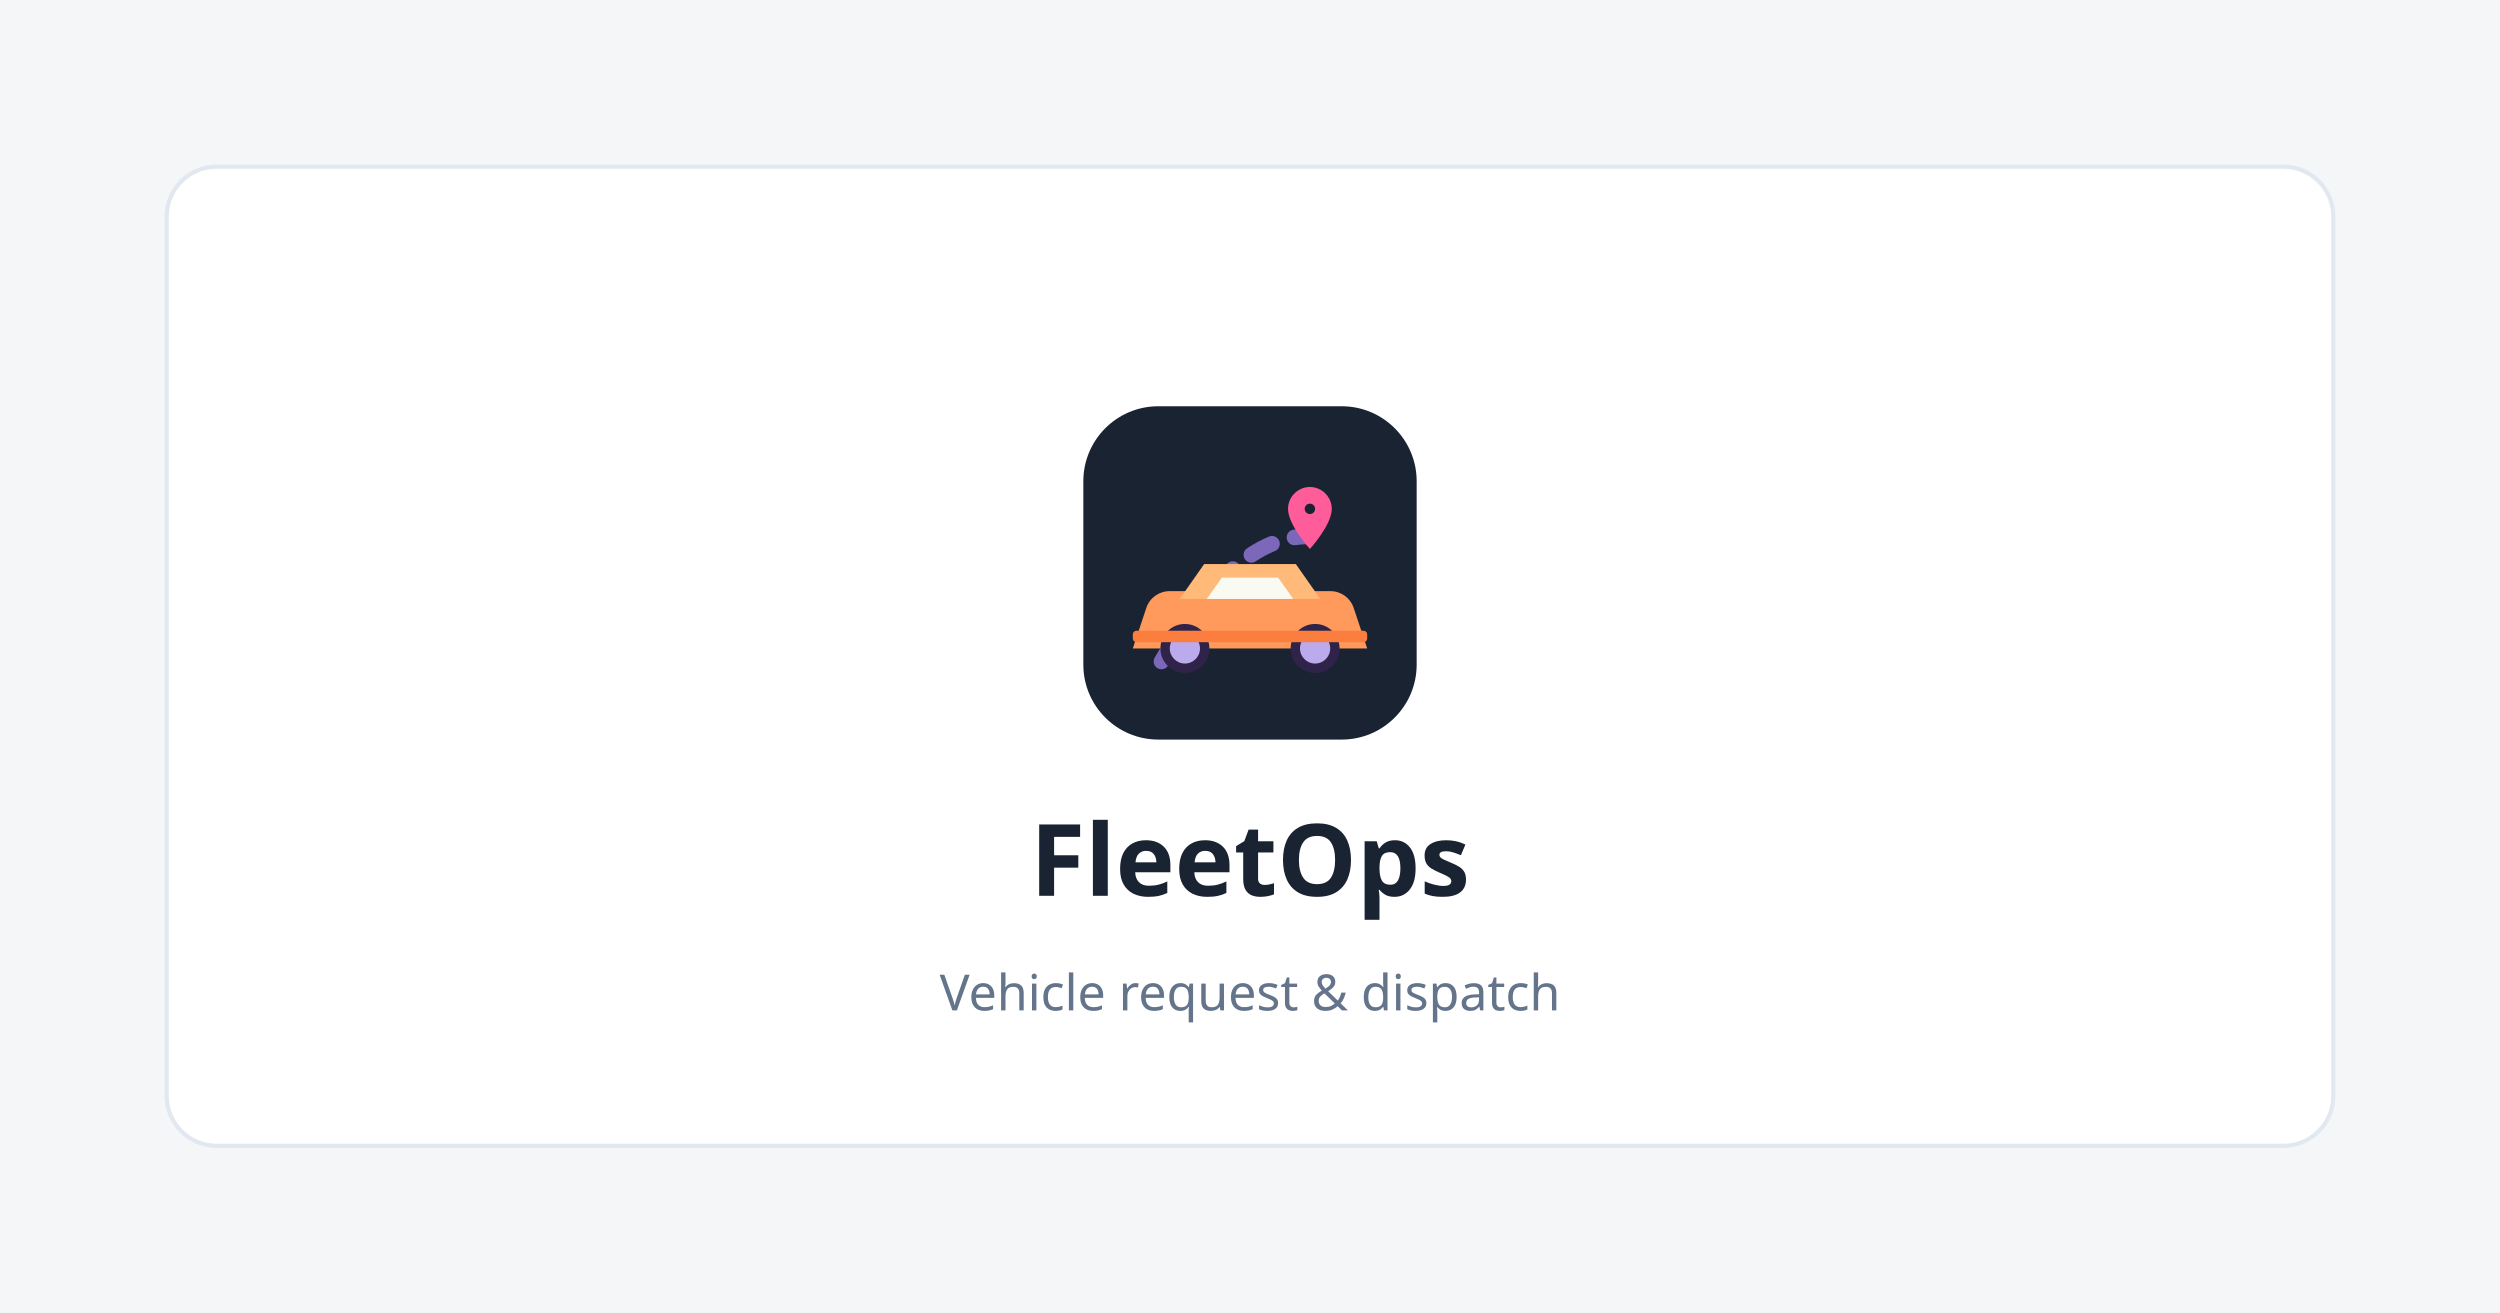
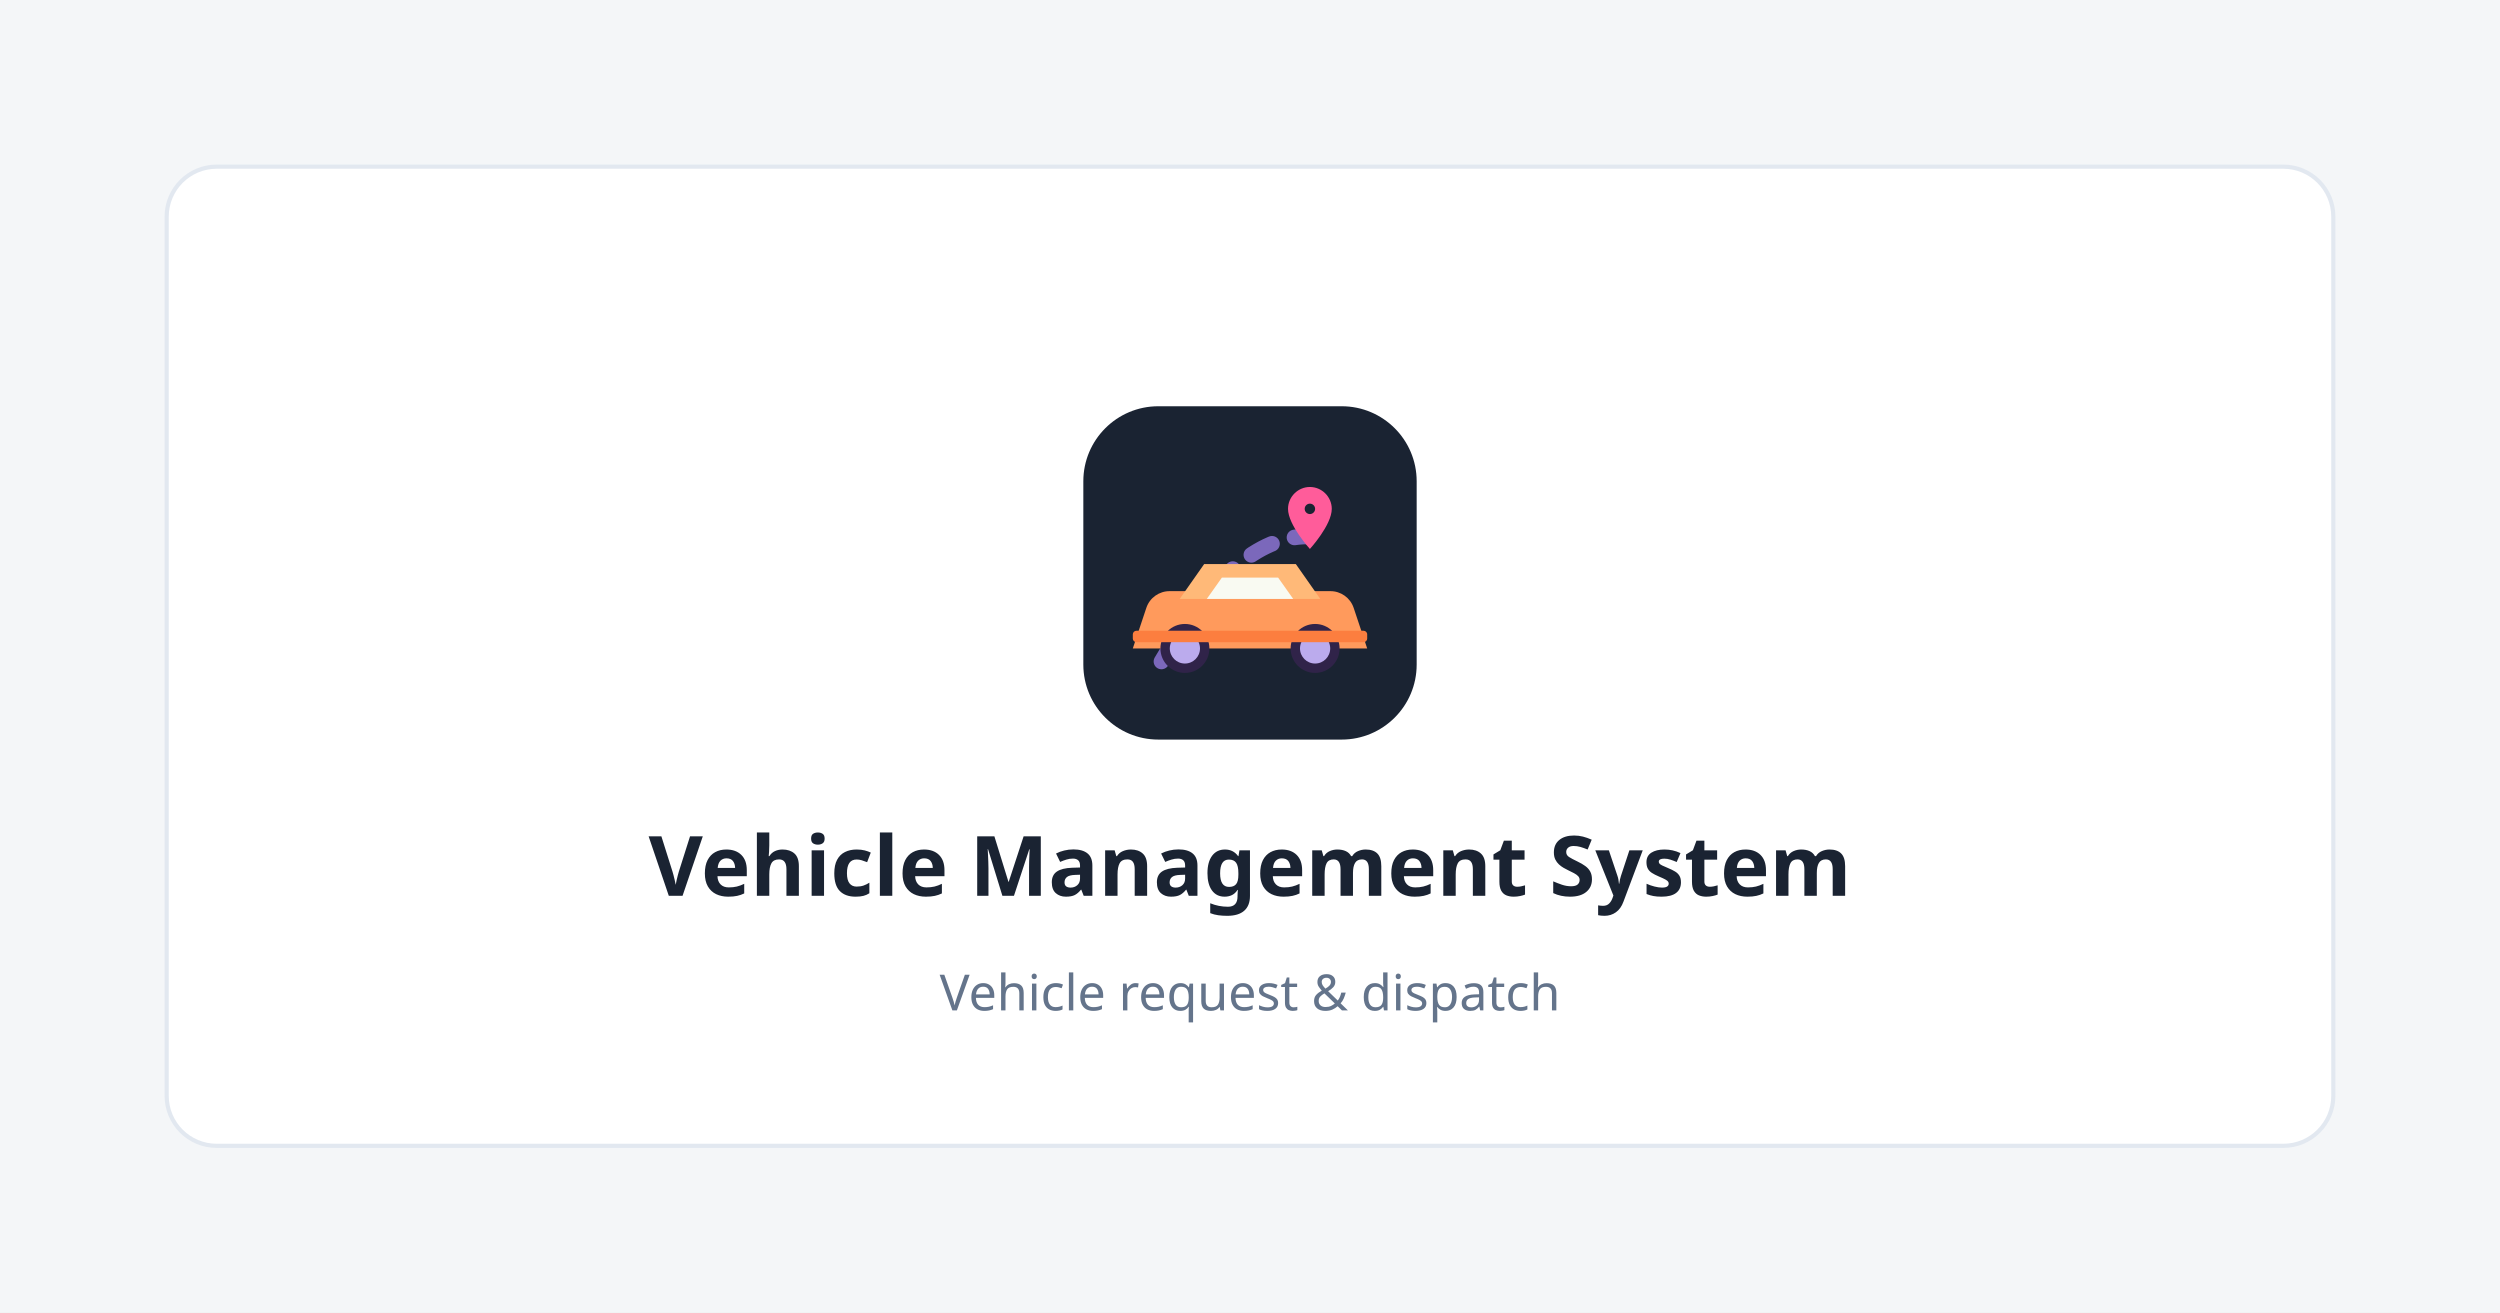
<svg xmlns="http://www.w3.org/2000/svg" viewBox="0 0 1200 630" fill="none">
  <rect width="1200" height="630" fill="#F4F6F8" />
  <rect x="80" y="80" width="1040" height="470" rx="24" fill="#FFFFFF" stroke="#E2E8F0" stroke-width="2" />
  <g transform="translate(520 195)">
    <rect width="160" height="160" rx="36" fill="#1A2332" />
    <path d="M37.5 122.5Q72.5 62.5 107.5 62.5" stroke="#9B7FE8" stroke-width="7.5" stroke-linecap="round" stroke-dasharray="11.25 11.25" opacity="0.75" />
    <path fill="#FF5C9A" d="M108.75 38.75c-5.75 0-10.5 4.75-10.5 10.5 0 7.75 10.5 19.25 10.5 19.25s10.5-11.5 10.5-19.25c0-5.75-4.75-10.5-10.5-10.5zm0 13a2.5 2.5 0 1 1 0-5 2.5 2.5 0 0 1 0 5z" />
    <path fill="#FF9A5C" d="M23.75 116.25h112.5l-6.5-19.5a11.75 11.75 0 0 0-11.25-8H41.5a11.75 11.75 0 0 0-11.25 8l-6.5 19.5z" />
    <path fill="#FFB978" d="M46.25 92.5l11.75-16.75h44l11.75 16.75H46.25z" />
    <path fill="#F8FFFD" opacity="0.92" d="M59.25 92.5h41.5l-7.25-10.25h-27l-7.25 10.25z" />
    <circle cx="48.75" cy="116.25" r="11.75" fill="#302349" />
    <circle cx="48.75" cy="116.25" r="7.25" fill="#BBABED" />
    <circle cx="111.25" cy="116.25" r="11.75" fill="#302349" />
    <circle cx="111.25" cy="116.25" r="7.25" fill="#BBABED" />
    <rect x="23.75" y="107.75" width="112.5" height="5.5" rx="1.75" fill="#FC7E3F" />
  </g>
-   <text x="600" y="430" text-anchor="middle" font-family="system-ui, sans-serif" font-size="48" font-weight="600" fill="#1A2332">FleetOps</text>
+   <text x="600" y="430" text-anchor="middle" font-family="system-ui, sans-serif" font-size="40" font-weight="600" fill="#1A2332">Vehicle Management System</text>
  <text x="600" y="485" text-anchor="middle" font-family="system-ui, sans-serif" font-size="24" fill="#64748B">Vehicle request &amp; dispatch</text>
</svg>
